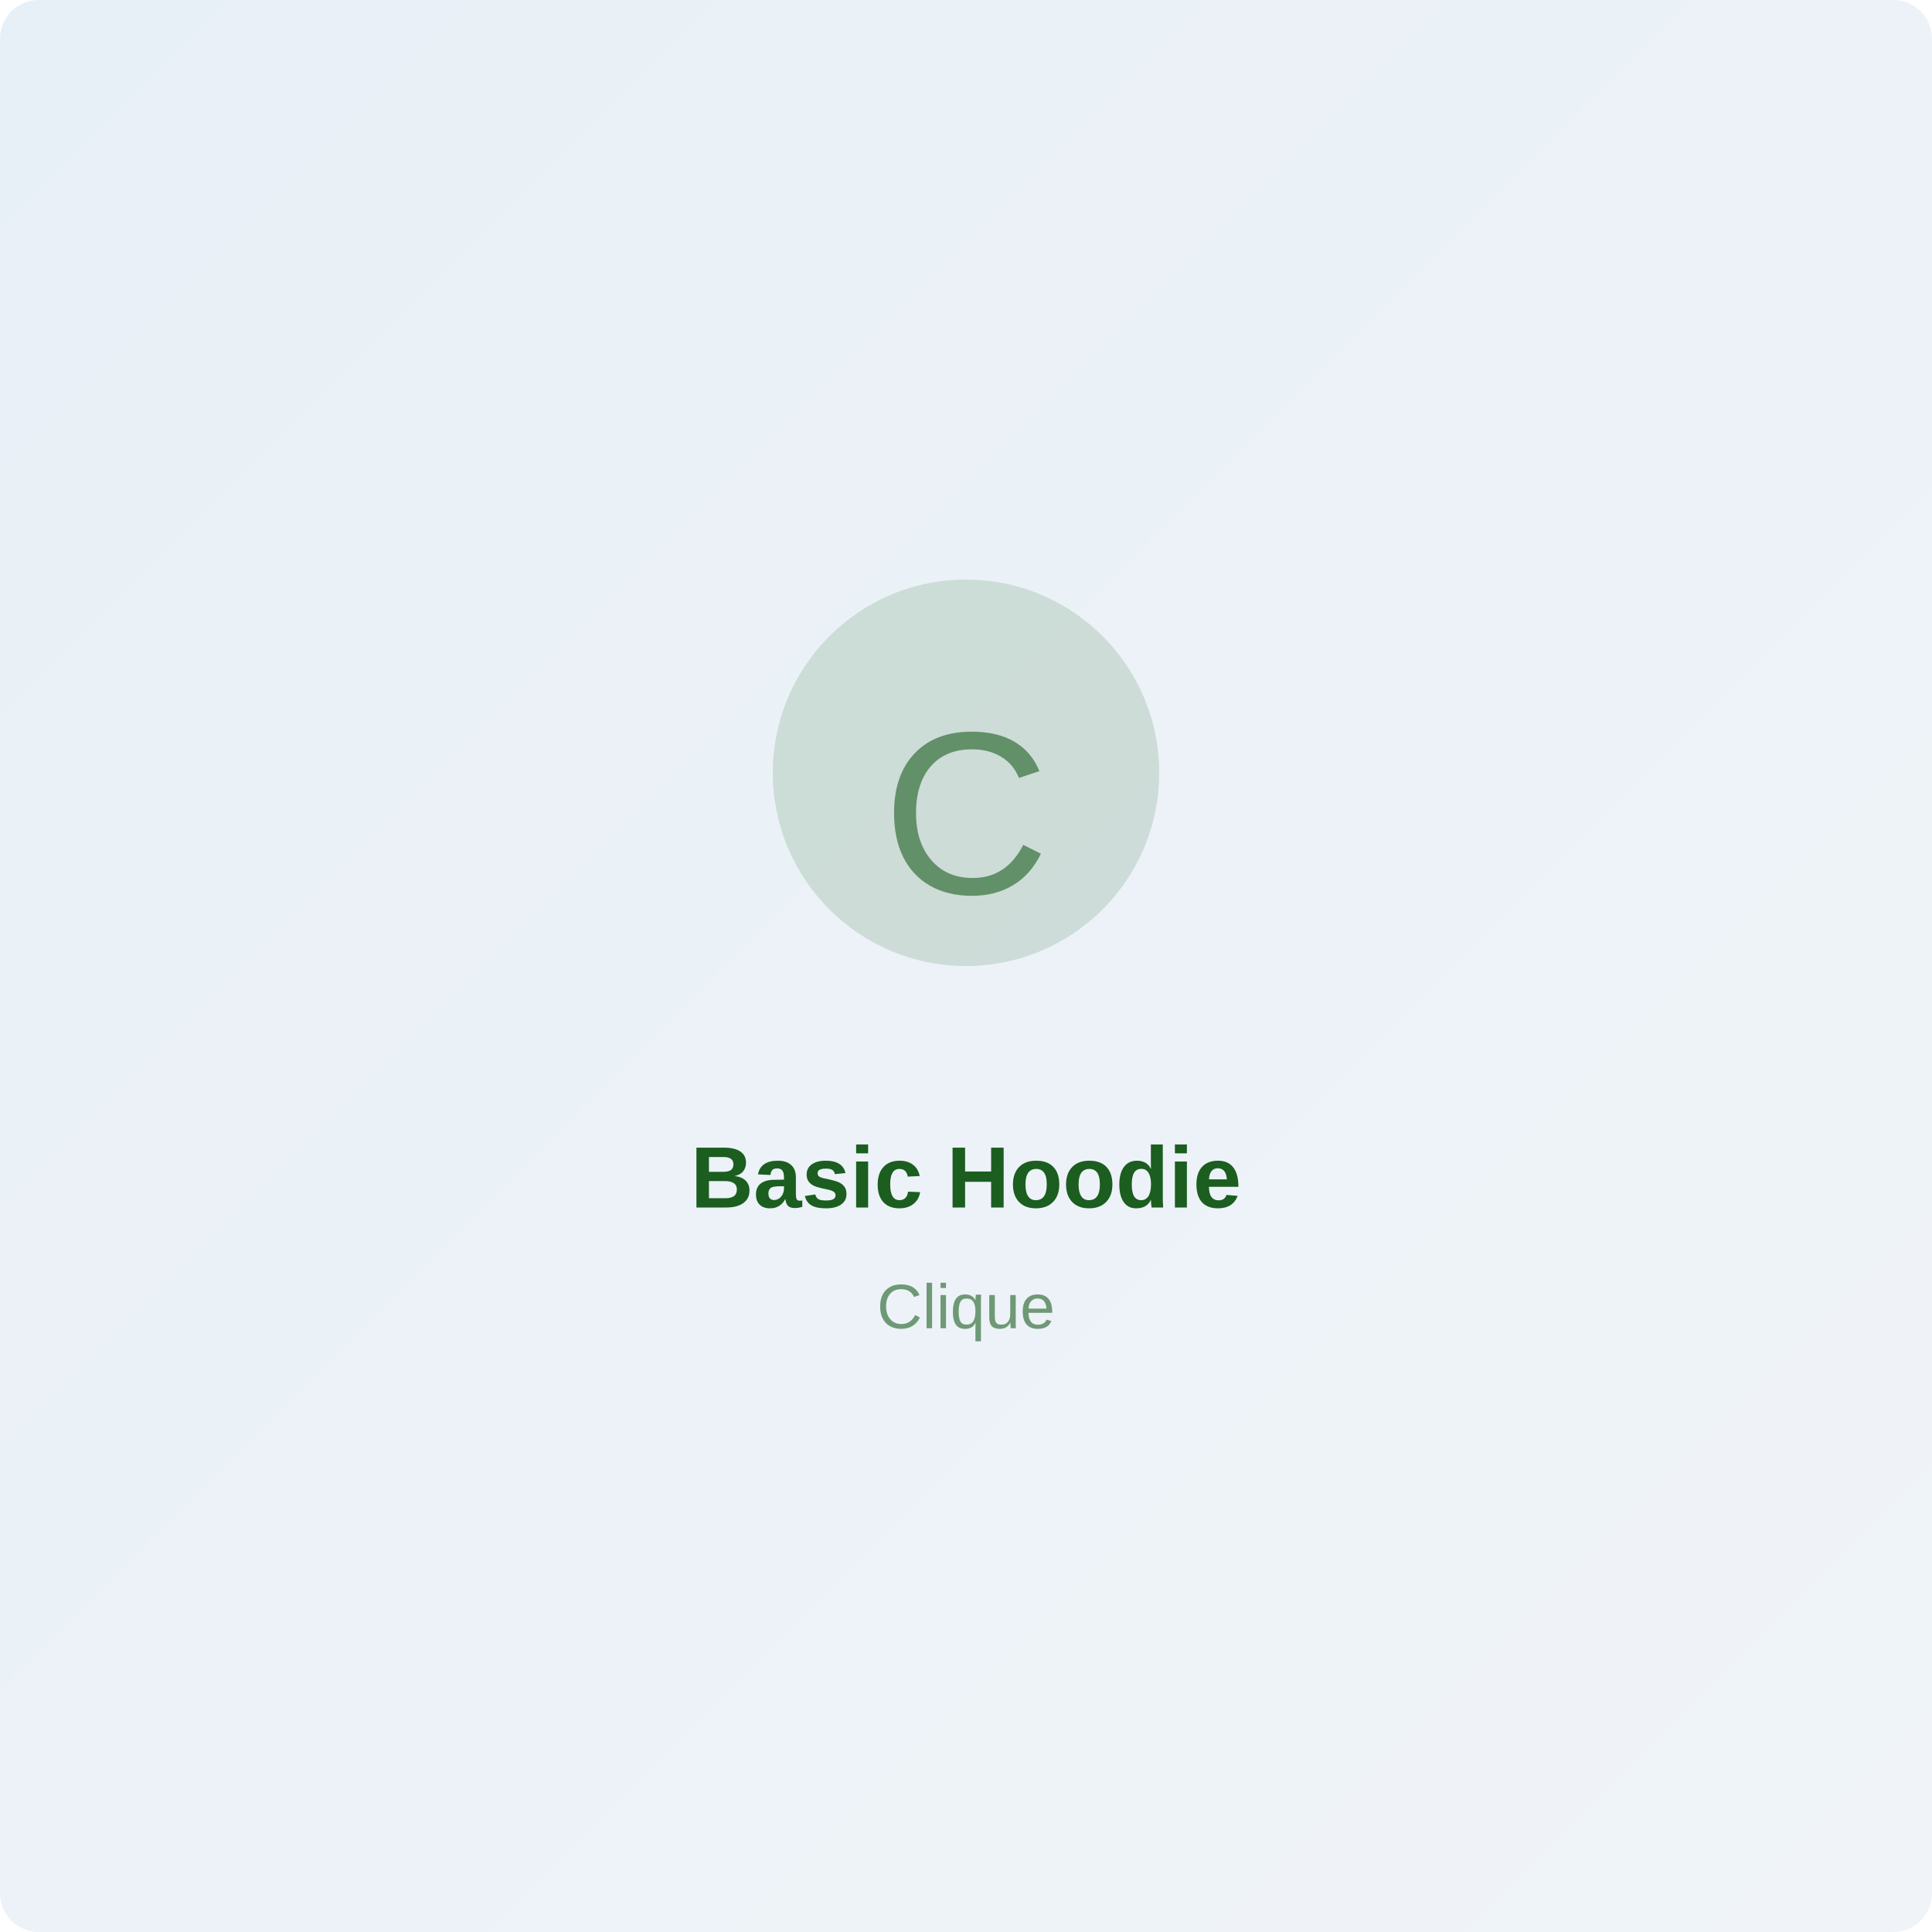
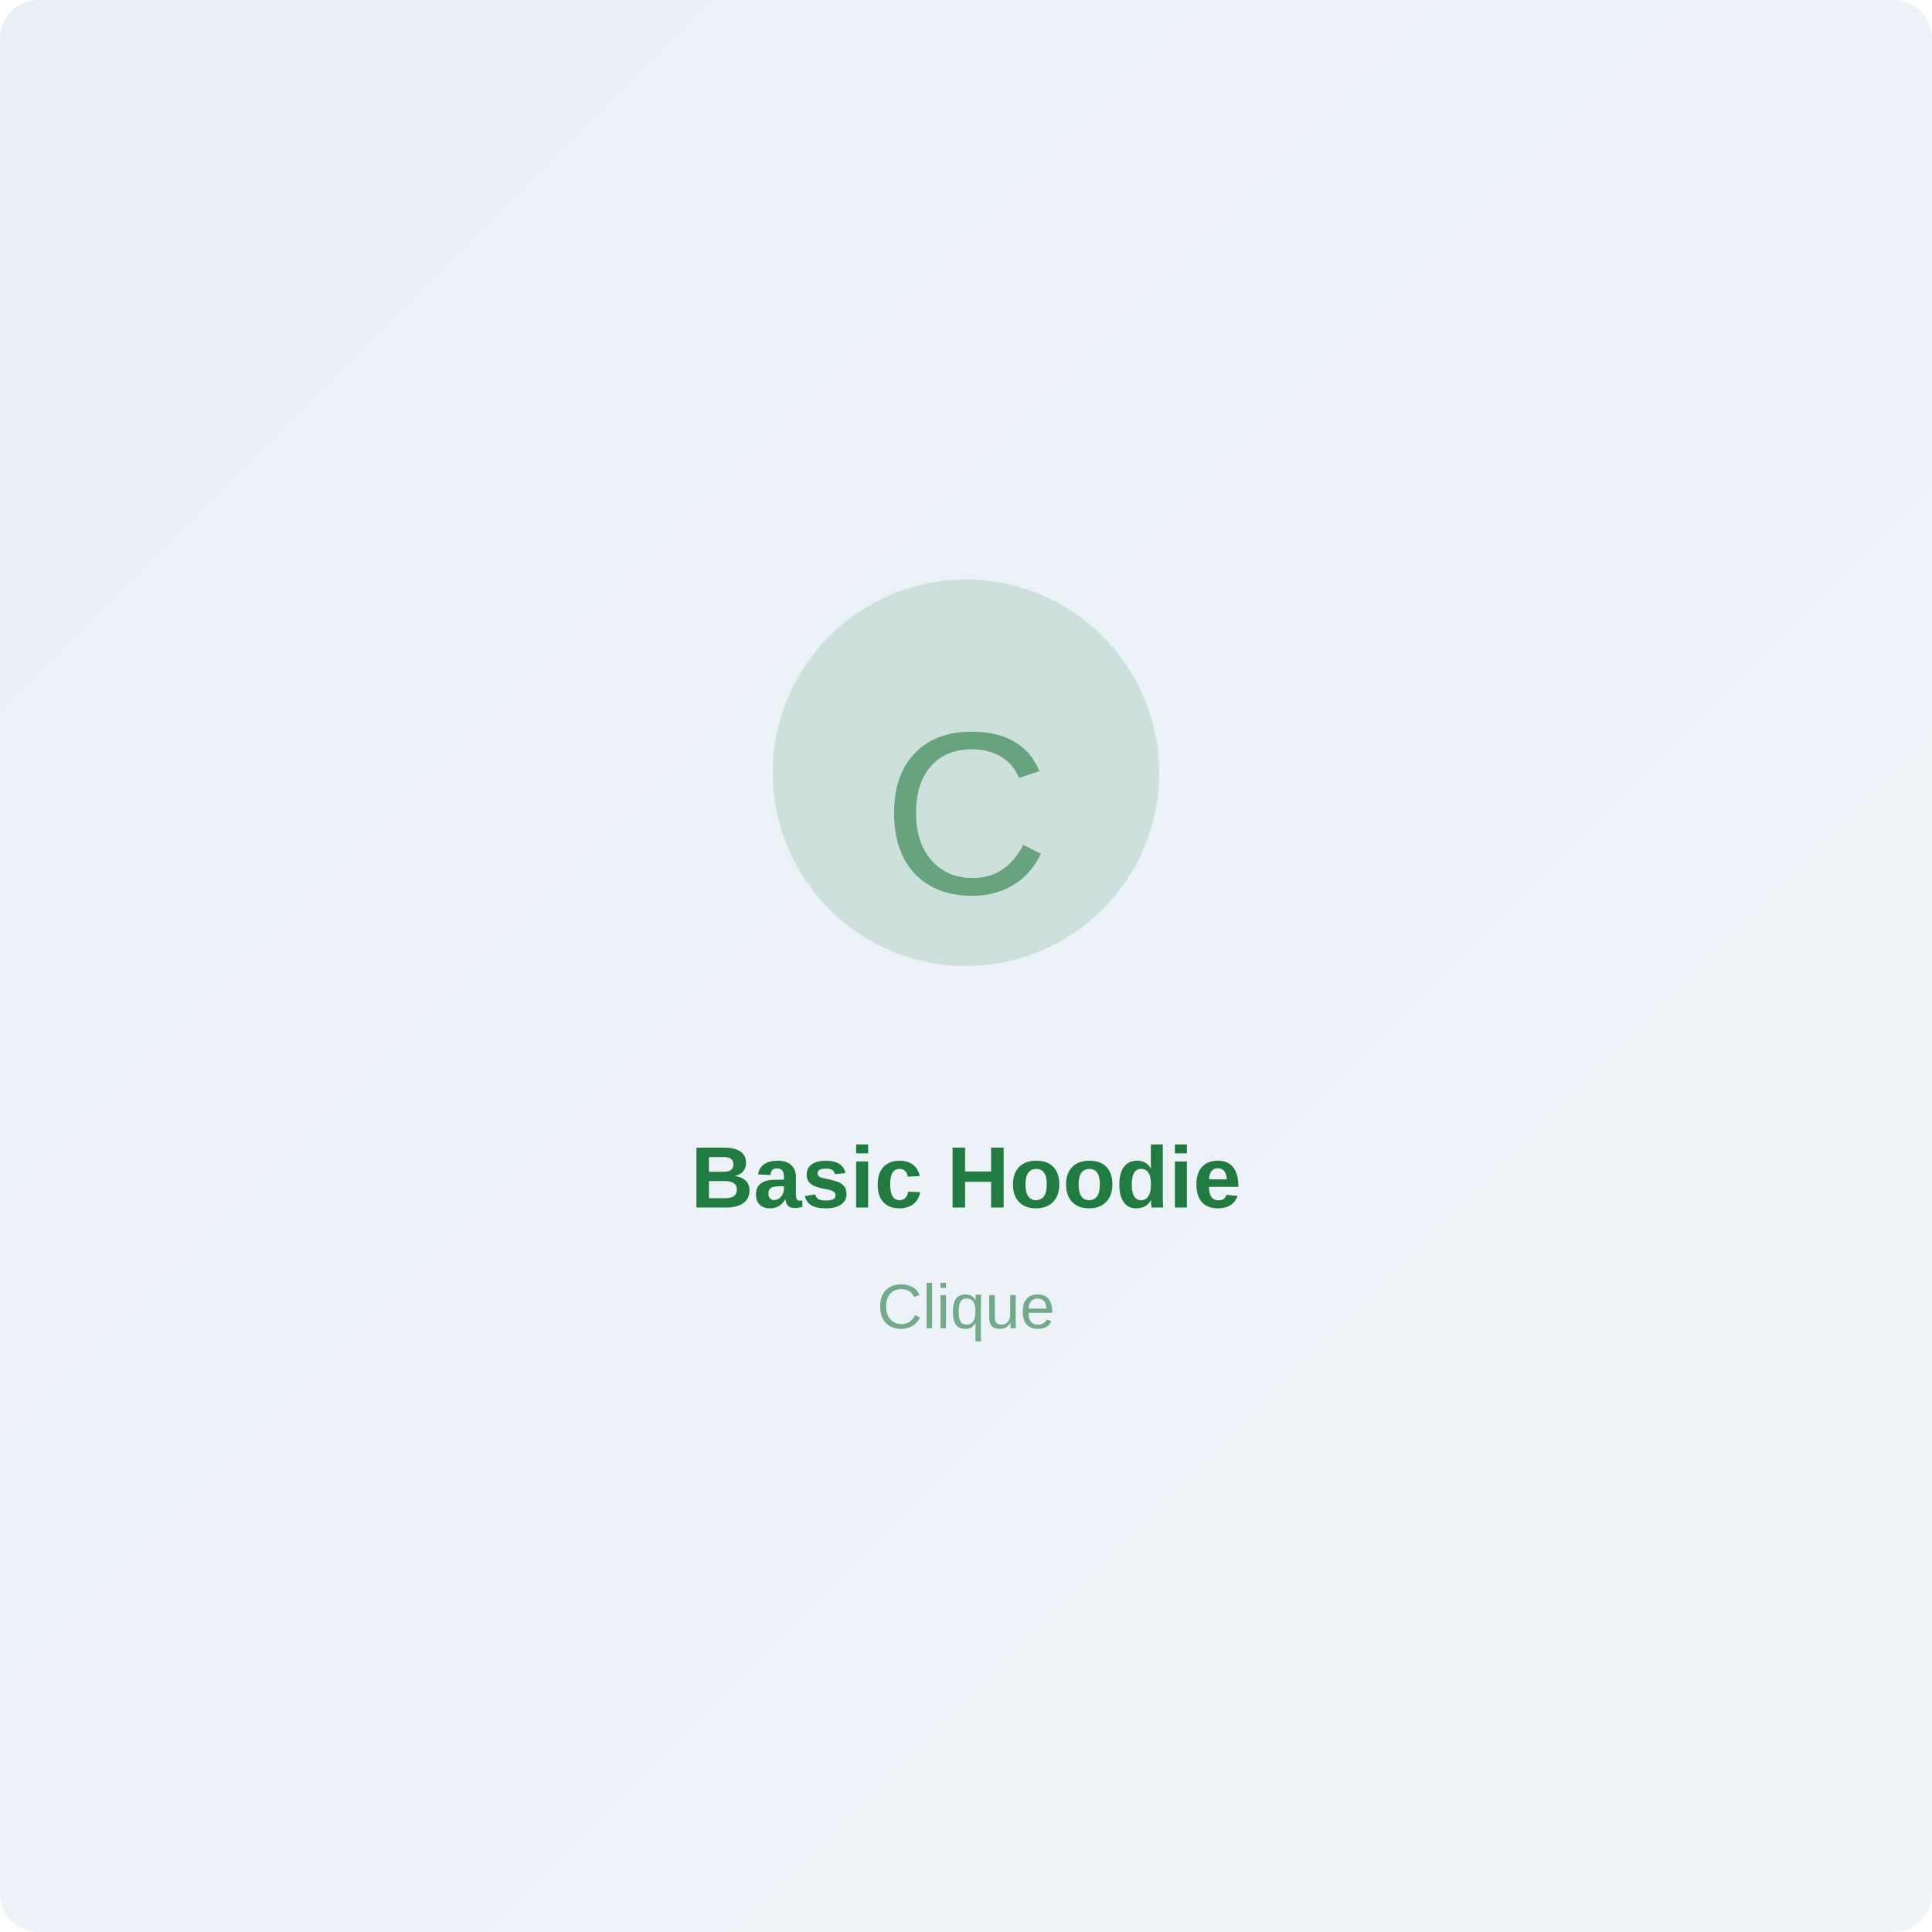
<svg xmlns="http://www.w3.org/2000/svg" width="400" height="400" viewBox="0 0 400 400">
  <defs>
    <linearGradient id="bg" x1="0%" y1="0%" x2="100%" y2="100%">
      <stop offset="0%" style="stop-color:#e8f0f7;stop-opacity:1" />
      <stop offset="100%" style="stop-color:#f0f4f8;stop-opacity:1" />
    </linearGradient>
  </defs>
  <rect width="400" height="400" fill="url(#bg)" rx="8" />
-   <rect x="160" y="120" width="80" height="80" rx="40" fill="#1b5e20" opacity="0.15" />
-   <text x="200" y="185" font-family="Arial, sans-serif" font-size="48" text-anchor="middle" fill="#1b5e20" opacity="0.6">C</text>
-   <text x="200" y="250" font-family="Arial, sans-serif" font-size="18" font-weight="bold" text-anchor="middle" fill="#1b5e20">Basic Hoodie</text>
-   <text x="200" y="275" font-family="Arial, sans-serif" font-size="13" text-anchor="middle" fill="#1b5e20" opacity="0.6">Clique</text>
+   <rect x="160" y="120" width="80" height="80" rx="40" fill="#217A3F" opacity="0.15" />
+   <text x="200" y="185" font-family="Arial, sans-serif" font-size="48" text-anchor="middle" fill="#217A3F" opacity="0.6">C</text>
+   <text x="200" y="250" font-family="Arial, sans-serif" font-size="18" font-weight="bold" text-anchor="middle" fill="#217A3F">Basic Hoodie</text>
+   <text x="200" y="275" font-family="Arial, sans-serif" font-size="13" text-anchor="middle" fill="#217A3F" opacity="0.6">Clique</text>
</svg>
